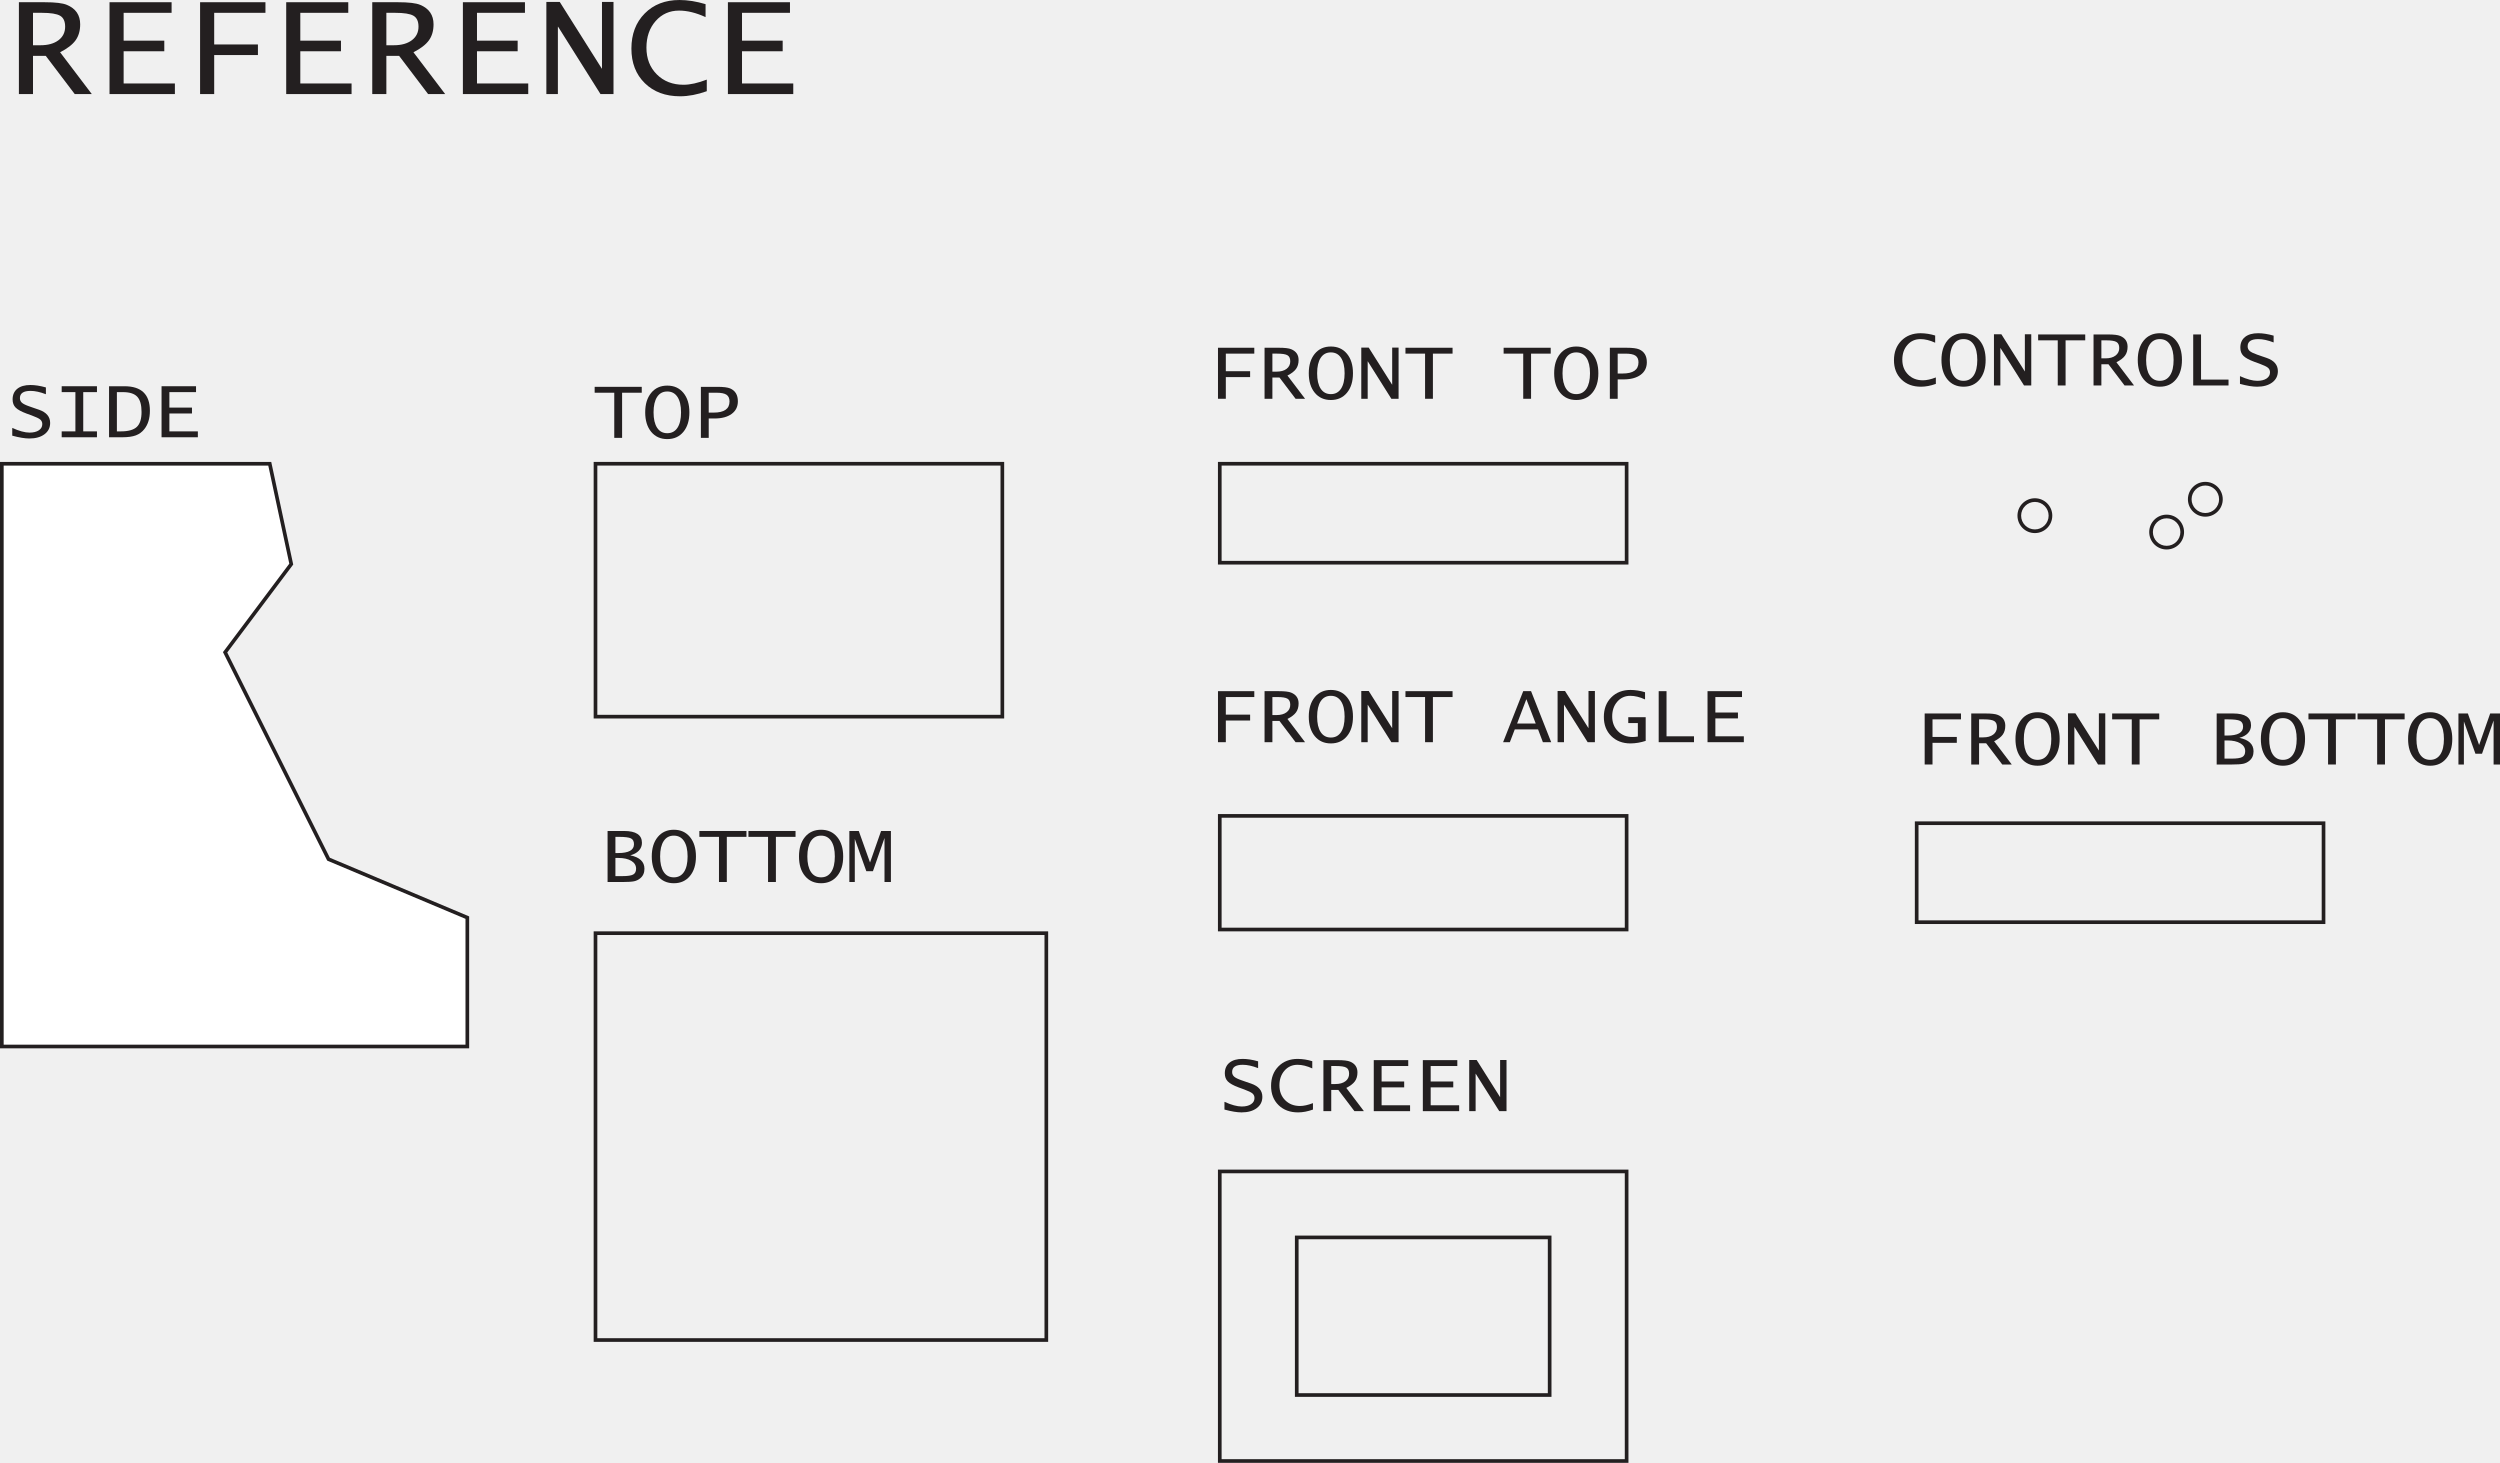
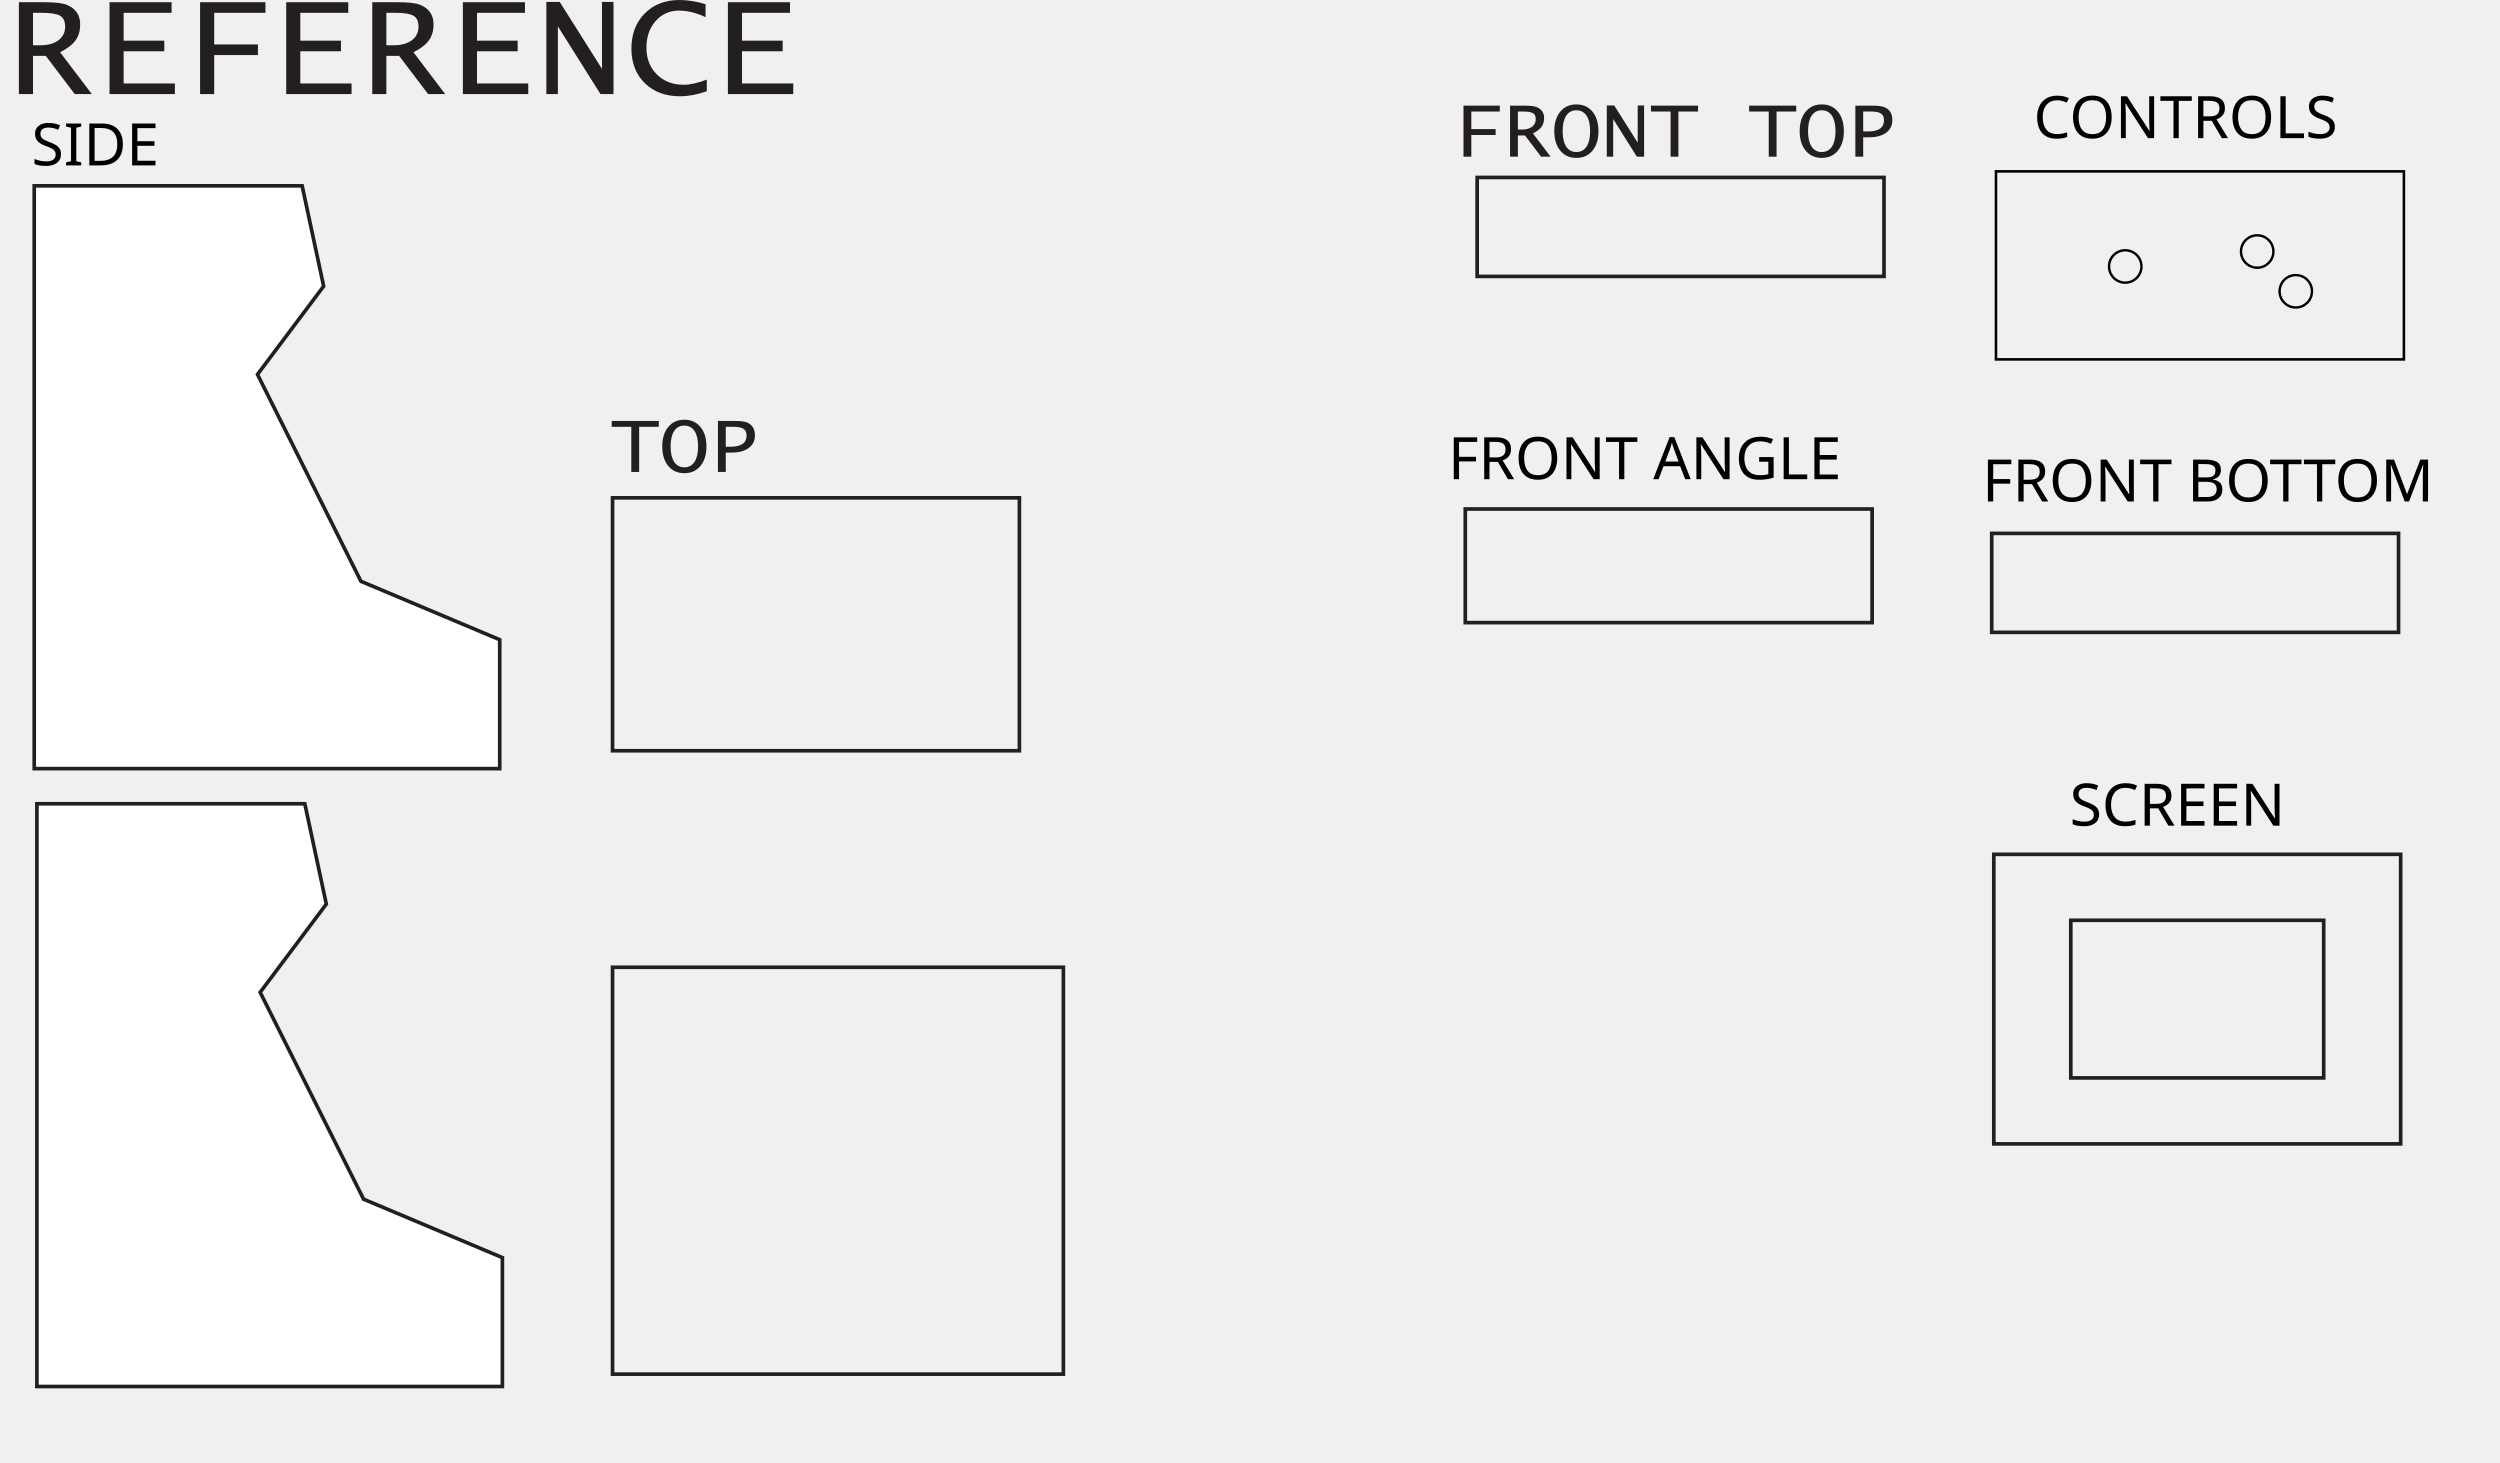
- <svg xmlns="http://www.w3.org/2000/svg" id="Layer_1" data-name="Layer 1" width="85.259in" height="49.888in" viewBox="0 0 6138.65 3591.924">
-   <g>
-     <polygon points="4.5 1138.703 662.362 1138.689 715.17 1385.136 552.731 1601.714 806.72 2109.697 1147.5 2253.185 1147.5 2569.689 4.5 2569.703 4.5 1138.703" style="fill: #fff" />
-     <path d="M658.724,65.993l51.617,240.885L550.8,519.593l-3.337,4.45,2.488,4.975,252,504.007,1.489,2.978,3.068,1.292L1143,1178.976v309.018L9,1488.007v-1422l649.724-.014m7.276-9L0,57.007v1440l1152-.014V1173L810,1029,558,524.993,720,309,666,56.993h0Z" transform="translate(0 1077.196)" style="fill: #231f20" />
+ <svg xmlns="http://www.w3.org/2000/svg" xmlns:ns1="http://www.openswatchbook.org/uri/2009/osb" id="Layer_1" data-name="Layer 1" width="85.259in" height="49.888in" viewBox="0 0 6138.65 3591.924" version="1.1">
+   <defs id="defs3744">
+     <linearGradient id="linearGradient6102" ns1:paint="solid">
+       <stop style="stop-color:#000000;stop-opacity:1;" offset="0" id="stop6104" />
+     </linearGradient>
+     <linearGradient id="linearGradient6089" ns1:paint="solid">
+       <stop style="stop-color:#000000;stop-opacity:1;" offset="0" id="stop6091" />
+     </linearGradient>
+   </defs>
+   <g id="g3564" transform="translate(79.54173,-682.3843)">
+     <polygon points="1147.5,2253.185 1147.5,2569.689 4.5,2569.703 4.5,1138.703 4.5,1138.703 662.362,1138.689 715.17,1385.136 552.731,1601.714 806.72,2109.697 " style="fill:#ffffff" id="polygon3566" />
+     <path d="m 658.724,65.993 51.617,240.885 -159.541,212.715 -3.337,4.45 2.488,4.975 252,504.007 1.489,2.978 3.068,1.292 336.492,141.681 0,309.018 -1134,0.013 0,-1422 649.724,-0.014 m 7.276,-9 -666,0.014 0,1440 1152,-0.014 L 1152,1173 810,1029 558,524.993 720,309 666,56.993 l 0,0 z" transform="translate(0,1077.196)" style="fill:#231f20" id="path3568" />
  </g>
-   <path d="M5700.833,948.691v234h-990v-234h990m9-9h-1008v252h1008v-252h0Z" transform="translate(0 1077.196)" style="fill: #231f20" />
-   <path d="M3989.6,66V300h-990V66h990m9-9h-1008V309h1008V57h0Z" transform="translate(0 1077.196)" style="fill: #231f20" />
-   <path d="M3989.6,930.691v270h-990v-270h990m9-9h-1008v288h1008v-288h0Z" transform="translate(0 1077.196)" style="fill: #231f20" />
-   <g>
-     <path d="M112.694-125.88v16.7q-21.192-8.2-37.7-8.2-26.074,0-26.074,17.578a14.612,14.612,0,0,0,4.883,11.475Q58.69-83.985,71.874-79.4l12.3,4.3,11.719,4q27.246,9.571,27.246,32.422,0,17.383-13.916,27.783T71.971-.489q-16.211,0-41.895-6.934V-26.466q25.584,11.524,42.48,11.523,14.257,0,22.754-5.615t8.5-15.088a14.1,14.1,0,0,0-5.029-11.426q-5.031-4.2-20.752-9.961L65.136-61.72Q45.9-68.848,38.427-76.368t-7.471-20.02q0-16.894,11.475-26.172t32.275-9.277Q91.6-131.837,112.694-125.88Z" transform="translate(0 1077.196)" style="fill: #231f20" />
-     <path d="M151.464-3.517V-17.97h33.691v-96.387H151.464V-128.81h86.621v14.453H204.393V-17.97h33.691V-3.517H151.464Z" transform="translate(0 1077.196)" style="fill: #231f20" />
-     <path d="M267.772-3.517V-128.81h37.793q62.5,0,62.5,60.156,0,27.832-13.574,45.02A47.133,47.133,0,0,1,333.544-8.155q-12.451,4.639-33.154,4.639H267.772ZM287.011-17.97h9.668q27.539,0,39.209-10.937t11.67-36.719q0-26.171-10.547-37.451t-35.156-11.279H287.011V-17.97Z" transform="translate(0 1077.196)" style="fill: #231f20" />
-     <path d="M396.679-3.517V-128.81h84.668v14.453h-65.43v37.988h55.469v14.453H415.917V-17.97h69.922V-3.517h-89.16Z" transform="translate(0 1077.196)" style="fill: #231f20" />
+   <path d="m 5885.035,1314.198 0,234 -990,0 0,-234 990,0 m 9,-9 -1008,0 0,252 1008,0 0,-252 0,0 z" style="fill:#231f20" id="path3570" />
+   <path d="m 4592.443,1254.334 0,270 -990,0 0,-270 990,0 m 9,-9 -1008,0 0,288 1008,0 0,-288 0,0 z" style="fill:#231f20" id="path3574" />
+   <g id="g3600" transform="translate(41.86407,83.72814)">
+     <path d="m 1508.3,-2.05 0,-110.84 -48.145,0 0,-14.453 115.625,0 0,14.453 -48.242,0 0,110.84 -19.238,0 z" transform="translate(0,1077.196)" style="fill:#231f20" id="path3602" />
+     <path d="m 1584.275,-64.745 q 0,-29.979 14.71,-47.8 14.71,-17.821 39.538,-17.822 24.828,0 39.537,17.822 14.709,17.822 14.711,47.8 0,30.079 -14.711,47.9 -14.711,17.821 -39.537,17.823 -24.829,0 -39.538,-17.822 -14.709,-17.822 -14.71,-47.901 z m 20.508,0 q 0,24.609 8.74,37.939 8.74,13.33 24.951,13.33 16.208,0 25,-13.33 8.792,-13.33 8.789,-37.939 0,-24.511 -8.789,-37.842 -8.789,-13.331 -25,-13.33 -16.211,0 -24.951,13.33 -8.74,13.33 -8.74,37.842 z" transform="translate(0,1077.196)" style="fill:#231f20" id="path3604" />
+     <path d="m 1720.993,-2.05 0,-125.293 40.767,0 q 21.8,0 31.088,3.906 18.967,8.2 18.966,31.641 0,19.727 -15.3,30.957 -15.3,11.23 -42.194,11.23 l -14.083,0 0,47.559 -19.238,0 z m 19.238,-62.012 12.012,0 q 39.06,0 39.063,-27.344 0,-11.522 -7.373,-16.5 -7.373,-4.978 -24.561,-4.98 l -19.141,0 0,48.828 z" transform="translate(0,1077.196)" style="fill:#231f20" id="path3606" />
  </g>
-   <g>
-     <path d="M1491.885,1088.525V963.232h40.43q43.945,0,43.945,29.1a27.072,27.072,0,0,1-7.568,19.189q-7.569,8.057-21.143,11.475,34.863,7.129,34.863,33.105,0,14.845-10.254,23.242a34.336,34.336,0,0,1-15.137,7.373q-8.5,1.808-27.344,1.807h-37.793Zm19.238-71.094h6.738q38.867,0,38.867-21.68,0-10.644-7.52-14.355t-29.1-3.711h-8.984v39.746Zm0,56.641h17.383q19.043,0,26.221-3.906t7.178-14.355q0-12.108-11.768-19.238t-31.982-7.129h-7.031v44.629Z" transform="translate(0 1077.196)" style="fill: #231f20" />
-     <path d="M1600.381,1025.83q0-29.979,14.709-47.8t39.539-17.822q24.826,0,39.537,17.822t14.711,47.8q0,30.079-14.711,47.9t-39.537,17.822q-24.829,0-39.539-17.822T1600.381,1025.83Zm20.508,0q0,24.609,8.74,37.939t24.951,13.33q16.208,0,25-13.33t8.789-37.939q0-24.511-8.789-37.842t-25-13.33q-16.211,0-24.951,13.33T1620.889,1025.83Z" transform="translate(0 1077.196)" style="fill: #231f20" />
-     <path d="M1765.42,1088.525V977.686h-48.145V963.232H1832.9v14.453h-48.242v110.84H1765.42Z" transform="translate(0 1077.196)" style="fill: #231f20" />
-     <path d="M1885.928,1088.525V977.686h-48.145V963.232h115.625v14.453h-48.242v110.84h-19.238Z" transform="translate(0 1077.196)" style="fill: #231f20" />
-     <path d="M1961.9,1025.83q0-29.979,14.709-47.8t39.539-17.822q24.826,0,39.537,17.822t14.711,47.8q0,30.079-14.711,47.9t-39.537,17.822q-24.829,0-39.539-17.822T1961.9,1025.83Zm20.508,0q0,24.609,8.74,37.939t24.951,13.33q16.208,0,25-13.33t8.789-37.939q0-24.511-8.789-37.842t-25-13.33q-16.211,0-24.951,13.33T1982.412,1025.83Z" transform="translate(0 1077.196)" style="fill: #231f20" />
-     <path d="M2085.537,1088.525V963.232h23.145l27.539,77.148h0.2l27.051-77.148h24.121v125.293h-15.723V981.006h-0.2l-28.223,81.055h-16.211l-28.125-78.809h-0.2v105.273h-13.379Z" transform="translate(0 1077.196)" style="fill: #231f20" />
+   <g id="g3650" transform="translate(602.8426,-594.4698)">
+     <path d="m 2990.711,-98.03 0,-125.293 89.16,0 0,14.453 -69.921,0 0,43.164 59.668,0 0,14.453 -59.668,0 0,53.223 -19.238,0 z" transform="translate(0,1077.196)" style="fill:#231f20" id="path3652" />
+     <path d="m 3105.067,-98.03 0,-125.293 35.059,0 q 21.875,0 30.371,3.613 18.164,7.521 18.164,26.563 0,13.087 -6.307,21.826 -6.307,8.739 -21.084,16.26 l 43.257,57.031 -23.288,0 -39.551,-52.148 -17.388,0 0,52.148 -19.238,0 z m 19.238,-66.6 10.156,0 q 15.527,0 24.609,-6.852 a 21.963,21.963 0 0 0 9.082,-18.5 q 0,-10.862 -6.836,-14.876 -6.836,-4.014 -25.2,-4.013 l -11.816,0 0,44.238 z" transform="translate(0,1077.196)" style="fill:#231f20" id="path3654" />
+     <path d="m 3213.66,-160.726 q 0,-29.979 14.709,-47.8 14.709,-17.821 39.539,-17.822 24.826,0 39.537,17.822 14.711,17.822 14.711,47.8 0,30.079 -14.711,47.9 -14.711,17.821 -39.537,17.826 -24.829,0 -39.539,-17.822 -14.71,-17.822 -14.709,-47.904 z m 20.508,0 q 0,24.609 8.74,37.939 8.74,13.33 24.951,13.33 16.21,0 25,-13.33 8.79,-13.33 8.789,-37.939 0,-24.511 -8.789,-37.842 -8.789,-13.331 -25,-13.33 -16.211,0 -24.951,13.33 -8.74,13.33 -8.74,37.842 z" transform="translate(0,1077.196)" style="fill:#231f20" id="path3656" />
+     <path d="m 3342.567,-98.03 0,-125.684 18.257,0 57.427,91.035 0.2,0 0,-91.035 15.723,0 0,125.684 -17.774,0 -57.815,-91.878 -0.293,0 0,91.878 -15.723,0 z" transform="translate(0,1077.196)" style="fill:#231f20" id="path3658" />
+     <path d="m 3499.207,-98.03 0,-110.84 -48.145,0 0,-14.453 115.625,0 0,14.453 -48.242,0 0,110.84 -19.238,0 z" transform="translate(0,1077.196)" style="fill:#231f20" id="path3660" />
+     <path d="m 3740.223,-98.03 0,-110.84 -48.145,0 0,-14.453 115.622,0 0,14.453 -48.242,0 0,110.84 -19.238,0 z" transform="translate(0,1077.196)" style="fill:#231f20" id="path3662" />
+     <path d="m 3816.2,-160.726 q 0,-29.979 14.709,-47.8 14.709,-17.821 39.539,-17.822 24.826,0 39.537,17.822 14.711,17.822 14.711,47.8 0,30.079 -14.711,47.9 -14.711,17.821 -39.537,17.826 -24.829,0 -39.539,-17.822 -14.71,-17.822 -14.709,-47.904 z m 20.508,0 q 0,24.609 8.74,37.939 8.74,13.33 24.951,13.33 16.21,0 25,-13.33 8.79,-13.33 8.789,-37.939 0,-24.511 -8.789,-37.842 -8.789,-13.331 -25,-13.33 -16.211,0 -24.951,13.33 -8.74,13.33 -8.741,37.842 z" transform="translate(0,1077.196)" style="fill:#231f20" id="path3664" />
+     <path d="m 3952.918,-98.03 0,-125.293 40.767,0 q 21.8,0 31.089,3.906 18.965,8.2 18.965,31.641 0,19.727 -15.3,30.957 -15.3,11.23 -42.2,11.23 l -14.082,0 0,47.559 -19.238,0 z m 19.238,-62.012 12.012,0 q 39.062,0 39.063,-27.344 0,-11.522 -7.373,-16.5 -7.373,-4.978 -24.561,-4.98 l -19.141,0 0,48.828 z" transform="translate(0,1077.196)" style="fill:#231f20" id="path3666" />
  </g>
-   <g>
-     <path d="M1508.3-2.05V-112.89h-48.145v-14.453h115.625v14.453h-48.242V-2.05H1508.3Z" transform="translate(0 1077.196)" style="fill: #231f20" />
-     <path d="M1584.275-64.745q0-29.979,14.71-47.8t39.538-17.822q24.828,0,39.537,17.822t14.711,47.8q0,30.079-14.711,47.9T1638.523,0.978q-24.829,0-39.538-17.822T1584.275-64.745Zm20.508,0q0,24.609,8.74,37.939t24.951,13.33q16.208,0,25-13.33t8.789-37.939q0-24.511-8.789-37.842t-25-13.33q-16.211,0-24.951,13.33T1604.783-64.745Z" transform="translate(0 1077.196)" style="fill: #231f20" />
-     <path d="M1720.993-2.05V-127.343h40.767q21.8,0,31.088,3.906,18.967,8.2,18.966,31.641,0,19.727-15.3,30.957t-42.194,11.23h-14.083V-2.05h-19.238Zm19.238-62.012h12.012q39.06,0,39.063-27.344,0-11.522-7.373-16.5t-24.561-4.98h-19.141v48.828Z" transform="translate(0 1077.196)" style="fill: #231f20" />
+   <g id="g3704">
+     <path d="M46.405-846.22v-225.527h63.105q39.374,0,54.668,6.5,32.7,13.538,32.7,47.813,0,23.558-11.352,39.287T147.57-948.876L225.433-846.22H183.514l-71.191-93.867H81.034v93.867H46.405ZM81.034-966.1H99.315q27.949,0,44.3-12.332t16.348-33.3q0-19.553-12.3-26.776t-45.352-7.224H81.034V-966.1Z" transform="translate(0 1077.196)" style="fill: #231f20" id="path3706" />
+     <path d="M268.944-846.22v-225.527h152.4v26.016H303.573v68.379h99.844v26.016H303.573v79.1H429.432v26.016H268.944Z" transform="translate(0 1077.196)" style="fill: #231f20" id="path3708" />
+     <path d="M491.307-846.22v-225.527H651.8v26.016H525.936v77.7h107.4v26.016h-107.4v95.8H491.307Z" transform="translate(0 1077.196)" style="fill: #231f20" id="path3710" />
+     <path d="M702.772-846.22v-225.527h152.4v26.016H737.4v68.379h99.843v26.016H737.4v79.1H863.26v26.016H702.772Z" transform="translate(0 1077.196)" style="fill: #231f20" id="path3712" />
+     <path d="M914.061-846.22v-225.527h63.105q39.374,0,54.668,6.5,32.7,13.538,32.7,47.813,0,23.558-11.352,39.287t-37.952,29.268l77.862,102.656H1051.17l-71.191-93.867H948.69v93.867H914.061ZM948.69-966.1h18.281q27.949,0,44.3-12.332t16.348-33.3q0-19.553-12.3-26.776t-45.352-7.224H948.69V-966.1Z" transform="translate(0 1077.196)" style="fill: #231f20" id="path3714" />
+     <path d="M1136.6-846.22v-225.527H1289v26.016H1171.229v68.379h99.844v26.016h-99.844v79.1h125.859v26.016H1136.6Z" transform="translate(0 1077.196)" style="fill: #231f20" id="path3716" />
+     <path d="M1341.561-846.22v-226.23h32.863l103.367,163.864h0.352V-1072.45h28.3v226.23h-31.986L1370.389-1011.6h-0.527v165.38h-28.3Z" transform="translate(0 1077.196)" style="fill: #231f20" id="path3718" />
+     <path d="M1735.487-853.251q-34.8,12.479-65.566,12.48-53.789,0-86.66-32.256t-32.871-84.814q0-53.262,32.7-86.309t85.43-33.047q29.881,0,63.984,10.2v31.816q-34.8-15.993-65.039-16-34.982,0-57.568,25.664T1587.3-960.126q0,40.078,25.488,65.566t65.566,25.488q24.258,0,57.129-12.656v28.477Z" transform="translate(0 1077.196)" style="fill: #231f20" id="path3720" />
+     <path d="M1787.342-846.22v-225.527h152.4v26.016H1821.971v68.379h99.844v26.016h-99.844v79.1H1947.83v26.016H1787.342Z" transform="translate(0 1077.196)" style="fill: #231f20" id="path3722" />
  </g>
-   <g>
-     <path d="M4753.4-134.583q-19.336,6.933-36.426,6.934-29.883,0-48.145-17.92t-18.262-47.119q0-29.59,18.164-47.949T4716.192-259a124.432,124.432,0,0,1,35.547,5.664v17.676q-19.336-8.886-36.133-8.887-19.434,0-31.982,14.258t-12.549,36.328q0,22.266,14.16,36.426t36.426,14.16q13.477,0,31.738-7.031v15.82Z" transform="translate(0 1077.196)" style="fill: #231f20" />
-     <path d="M4767.168-193.372q0-29.979,14.709-47.8T4821.416-259q24.826,0,39.537,17.822t14.711,47.8q0,30.079-14.711,47.9t-39.537,17.822q-24.829,0-39.539-17.822T4767.168-193.372Zm20.508,0q0,24.609,8.74,37.939t24.951,13.33q16.21,0,25-13.33t8.789-37.939q0-24.511-8.789-37.842t-25-13.33q-16.211,0-24.951,13.33T4787.676-193.372Z" transform="translate(0 1077.196)" style="fill: #231f20" />
-     <path d="M4896.075-130.677V-256.36h18.258l57.426,91.035h0.2V-256.36h15.723v125.684h-17.771l-57.815-91.878H4911.8v91.878h-15.723Z" transform="translate(0 1077.196)" style="fill: #231f20" />
-     <path d="M5052.715-130.677v-110.84h-48.145V-255.97H5120.2v14.453h-48.242v110.84h-19.238Z" transform="translate(0 1077.196)" style="fill: #231f20" />
-     <path d="M5140.606-130.677V-255.97h35.059q21.875,0,30.371,3.613,18.164,7.521,18.164,26.563,0,13.087-6.307,21.826t-21.084,16.26l43.257,57.031h-23.288l-39.551-52.148h-17.383v52.148h-19.238Zm19.238-66.6H5170q15.527,0,24.609-6.852a21.963,21.963,0,0,0,9.082-18.5q0-10.862-6.836-14.876t-25.2-4.013h-11.816v44.238Z" transform="translate(0 1077.196)" style="fill: #231f20" />
-     <path d="M5249.2-193.372q0-29.979,14.709-47.8T5303.448-259q24.826,0,39.537,17.822t14.711,47.8q0,30.079-14.711,47.9t-39.537,17.822q-24.829,0-39.539-17.822T5249.2-193.372Zm20.508,0q0,24.609,8.74,37.939T5303.4-142.1q16.21,0,25-13.33t8.789-37.939q0-24.511-8.789-37.842t-25-13.33q-16.211,0-24.951,13.33T5269.707-193.372Z" transform="translate(0 1077.196)" style="fill: #231f20" />
-     <path d="M5385.332-130.677V-255.97h19.238v110.84h67.48v14.453h-86.719Z" transform="translate(0 1077.196)" style="fill: #231f20" />
-     <path d="M5582.793-253.04v16.7q-21.192-8.2-37.7-8.2-26.074,0-26.074,17.578a14.613,14.613,0,0,0,4.883,11.475q4.882,4.346,18.066,8.936l12.3,4.3,11.719,4q27.246,9.571,27.246,32.422,0,17.383-13.916,27.783t-37.256,10.4q-16.211,0-41.895-6.934v-19.043q25.585,11.524,42.48,11.523,14.257,0,22.754-5.615t8.5-15.088a14.1,14.1,0,0,0-5.029-11.426q-5.03-4.2-20.752-9.961l-12.891-4.687q-19.239-7.128-26.709-14.648t-7.471-20.02q0-16.894,11.475-26.172T5544.8-259Q5561.7-259,5582.793-253.04Z" transform="translate(0 1077.196)" style="fill: #231f20" />
+   <path d="m 2498.576,1226.924 0,612 -990,0 0,-612 990,0 m 9,-9 -1008,0 0,630 1008,0 0,-630 0,0 z" style="fill:#231f20" id="path3724" />
+   <path d="m 2606.576,2379.615 0,990 -1098,0 0,-990 1098,0 m 9,-9 -1116,0 0,1008 1116,0 0,-1008 0,0 z" style="fill:#231f20" id="path3726" />
+   <path d="m 5890.229,2102.252 0,702 -990,0 0,-702 990,0 m 9,-9 -1008,0 0,720 1008,0 0,-720 0,0 z" style="fill:#231f20" id="path3738" />
+   <path d="m 5701.229,2264.252 0,378 -612,0 0,-378 612,0 m 9,-9 -630,0 0,396 630,0 0,-396 0,0 z" style="fill:#231f20" id="path3740" />
+   <g id="g3564-3" transform="translate(86.07722,834.8624)">
+     <polygon points="662.362,1138.689 715.17,1385.136 552.731,1601.714 806.72,2109.697 1147.5,2253.185 1147.5,2569.689 4.5,2569.703 4.5,1138.703 4.5,1138.703 " style="fill:#ffffff" id="polygon3566-9" />
+     <path d="m 658.724,65.993 51.617,240.885 -159.541,212.715 -3.337,4.45 2.488,4.975 252,504.007 1.489,2.978 3.068,1.292 336.492,141.681 0,309.018 -1134,0.013 0,-1422 649.724,-0.014 m 7.276,-9 -666,0.014 0,1440 1152,-0.014 L 1152,1173 810,1029 558,524.993 720,309 666,56.993 l 0,0 z" transform="translate(0,1077.196)" style="fill:#231f20" id="path3568-5" />
  </g>
-   <g>
-     <path d="M4725.954,800V674.706h89.16v14.453h-69.922v43.164h59.668v14.453h-59.668V800h-19.238Z" transform="translate(0 1077.196)" style="fill: #231f20" />
-     <path d="M4840.31,800V674.706h35.059q21.875,0,30.371,3.613,18.164,7.521,18.164,26.563,0,13.087-6.307,21.826t-21.085,16.26L4939.77,800h-23.288l-39.551-52.148h-17.383V800H4840.31Zm19.238-66.6H4869.7q15.527,0,24.609-6.852a21.963,21.963,0,0,0,9.082-18.5q0-10.862-6.836-14.876t-25.2-4.013h-11.816V733.4Z" transform="translate(0 1077.196)" style="fill: #231f20" />
-     <path d="M4948.9,737.3q0-29.979,14.71-47.8t39.538-17.822q24.828,0,39.537,17.822t14.711,47.8q0,30.079-14.711,47.9t-39.537,17.822q-24.829,0-39.538-17.822T4948.9,737.3Zm20.508,0q0,24.609,8.74,37.939t24.951,13.33q16.208,0,25-13.33t8.789-37.939q0-24.511-8.789-37.842t-25-13.33q-16.211,0-24.951,13.33T4969.411,737.3Z" transform="translate(0 1077.196)" style="fill: #231f20" />
-     <path d="M5077.81,800V674.315h18.257l57.427,91.035h0.2V674.315h15.723V800h-17.771l-57.815-91.878h-0.293V800H5077.81Z" transform="translate(0 1077.196)" style="fill: #231f20" />
-     <path d="M5234.45,800V689.159h-48.145V674.706h115.625v14.453h-48.242V800H5234.45Z" transform="translate(0 1077.196)" style="fill: #231f20" />
-     <path d="M5442.947,800V674.706h40.43q43.945,0,43.945,29.1A27.068,27.068,0,0,1,5519.753,723q-7.569,8.057-21.143,11.475,34.863,7.129,34.863,33.105,0,14.845-10.254,23.242a34.331,34.331,0,0,1-15.137,7.373q-8.5,1.808-27.344,1.807h-37.793Zm19.238-71.094h6.738q38.867,0,38.867-21.68,0-10.644-7.52-14.355t-29.1-3.711h-8.984v39.746Zm0,56.641h17.383q19.043,0,26.221-3.906t7.178-14.355q0-12.108-11.768-19.238t-31.982-7.129h-7.031v44.629Z" transform="translate(0 1077.196)" style="fill: #231f20" />
-     <path d="M5551.443,737.3q0-29.979,14.709-47.8t39.539-17.822q24.826,0,39.537,17.822t14.711,47.8q0,30.079-14.711,47.9t-39.537,17.822q-24.829,0-39.539-17.822T5551.443,737.3Zm20.508,0q0,24.609,8.74,37.939t24.951,13.33q16.21,0,25-13.33t8.789-37.939q0-24.511-8.789-37.842t-25-13.33q-16.211,0-24.951,13.33T5571.95,737.3Z" transform="translate(0 1077.196)" style="fill: #231f20" />
-     <path d="M5716.482,800V689.159h-48.145V674.706h115.625v14.453H5735.72V800h-19.238Z" transform="translate(0 1077.196)" style="fill: #231f20" />
-     <path d="M5836.99,800V689.159h-48.145V674.706H5904.47v14.453h-48.242V800H5836.99Z" transform="translate(0 1077.196)" style="fill: #231f20" />
-     <path d="M5912.966,737.3q0-29.979,14.709-47.8t39.539-17.822q24.826,0,39.537,17.822t14.711,47.8q0,30.079-14.711,47.9t-39.537,17.822q-24.829,0-39.539-17.822T5912.966,737.3Zm20.508,0q0,24.609,8.74,37.939t24.951,13.33q16.21,0,25-13.33t8.789-37.939q0-24.511-8.789-37.842t-25-13.33q-16.211,0-24.951,13.33T5933.474,737.3Z" transform="translate(0 1077.196)" style="fill: #231f20" />
-     <path d="M6036.6,800V674.706h23.145l27.539,77.148h0.2l27.051-77.148h24.121V800h-15.723V692.48h-0.2l-28.223,81.055H6078.3l-28.125-78.809h-0.2V800H6036.6Z" transform="translate(0 1077.196)" style="fill: #231f20" />
-   </g>
-   <g>
-     <path d="M2990.711-98.03V-223.323h89.16v14.453H3009.95v43.164h59.668v14.453H3009.95V-98.03h-19.238Z" transform="translate(0 1077.196)" style="fill: #231f20" />
-     <path d="M3105.067-98.03V-223.323h35.059q21.875,0,30.371,3.613,18.164,7.521,18.164,26.563,0,13.087-6.307,21.826t-21.084,16.26l43.257,57.031h-23.288l-39.551-52.148H3124.3V-98.03h-19.238Zm19.238-66.6h10.156q15.527,0,24.609-6.852a21.963,21.963,0,0,0,9.082-18.5q0-10.862-6.836-14.876t-25.2-4.013H3124.3v44.238Z" transform="translate(0 1077.196)" style="fill: #231f20" />
-     <path d="M3213.66-160.726q0-29.979,14.709-47.8t39.539-17.822q24.826,0,39.537,17.822t14.711,47.8q0,30.079-14.711,47.9T3267.908-95q-24.829,0-39.539-17.822T3213.66-160.726Zm20.508,0q0,24.609,8.74,37.939t24.951,13.33q16.21,0,25-13.33t8.789-37.939q0-24.511-8.789-37.842t-25-13.33q-16.211,0-24.951,13.33T3234.168-160.726Z" transform="translate(0 1077.196)" style="fill: #231f20" />
-     <path d="M3342.567-98.03V-223.714h18.257l57.427,91.035h0.2v-91.035h15.723V-98.03H3416.4l-57.815-91.878h-0.293V-98.03h-15.723Z" transform="translate(0 1077.196)" style="fill: #231f20" />
-     <path d="M3499.207-98.03V-208.87h-48.145v-14.453h115.625v14.453h-48.242V-98.03h-19.238Z" transform="translate(0 1077.196)" style="fill: #231f20" />
-     <path d="M3740.223-98.03V-208.87h-48.145v-14.453H3807.7v14.453h-48.242V-98.03h-19.238Z" transform="translate(0 1077.196)" style="fill: #231f20" />
-     <path d="M3816.2-160.726q0-29.979,14.709-47.8t39.539-17.822q24.826,0,39.537,17.822t14.711,47.8q0,30.079-14.711,47.9T3870.448-95q-24.829,0-39.539-17.822T3816.2-160.726Zm20.508,0q0,24.609,8.74,37.939t24.951,13.33q16.21,0,25-13.33t8.789-37.939q0-24.511-8.789-37.842t-25-13.33q-16.211,0-24.951,13.33T3836.707-160.726Z" transform="translate(0 1077.196)" style="fill: #231f20" />
-     <path d="M3952.918-98.03V-223.323h40.767q21.8,0,31.089,3.906,18.965,8.2,18.965,31.641,0,19.727-15.3,30.957t-42.2,11.23h-14.082V-98.03h-19.238Zm19.238-62.012h12.012q39.062,0,39.063-27.344,0-11.522-7.373-16.5t-24.561-4.98h-19.141v48.828Z" transform="translate(0 1077.196)" style="fill: #231f20" />
-   </g>
-   <g>
-     <path d="M2990.711,745.219V619.926h89.16v14.453H3009.95v43.164h59.668V692H3009.95v53.223h-19.238Z" transform="translate(0 1077.196)" style="fill: #231f20" />
-     <path d="M3105.067,745.219V619.926h35.059q21.875,0,30.371,3.613,18.164,7.521,18.164,26.563,0,13.087-6.307,21.826t-21.084,16.26l43.257,57.031h-23.288l-39.551-52.148H3124.3v52.148h-19.238Zm19.238-66.6h10.156q15.527,0,24.609-6.852a21.963,21.963,0,0,0,9.082-18.5q0-10.862-6.836-14.876t-25.2-4.013H3124.3v44.238Z" transform="translate(0 1077.196)" style="fill: #231f20" />
-     <path d="M3213.66,682.523q0-29.979,14.709-47.8t39.539-17.822q24.826,0,39.537,17.822t14.711,47.8q0,30.079-14.711,47.9t-39.537,17.822q-24.829,0-39.539-17.822T3213.66,682.523Zm20.508,0q0,24.609,8.74,37.939t24.951,13.33q16.21,0,25-13.33t8.789-37.939q0-24.511-8.789-37.842t-25-13.33q-16.211,0-24.951,13.33T3234.168,682.523Z" transform="translate(0 1077.196)" style="fill: #231f20" />
-     <path d="M3342.567,745.219V619.535h18.257l57.427,91.035h0.2V619.535h15.723V745.219H3416.4l-57.815-91.878h-0.293v91.878h-15.723Z" transform="translate(0 1077.196)" style="fill: #231f20" />
-     <path d="M3499.207,745.219V634.379h-48.145V619.926h115.625v14.453h-48.242v110.84h-19.238Z" transform="translate(0 1077.196)" style="fill: #231f20" />
-     <path d="M3690.809,745.219l49.414-125.293h19.238l49.414,125.293h-20.366l-11.828-31.348h-57.259l-12.027,31.348h-16.586Zm34.369-45.8h45.746l-22.986-59.863Z" transform="translate(0 1077.196)" style="fill: #231f20" />
-     <path d="M3824.6,745.219V619.535h18.257l57.427,91.035h0.2V619.535H3916.2V745.219h-17.771l-57.815-91.878h-0.293v91.878H3824.6Z" transform="translate(0 1077.196)" style="fill: #231f20" />
-     <path d="M4039.344,622.563v17.676q-19.336-8.886-36.133-8.887-19.434,0-31.982,14.258t-12.549,36.328q0,22.169,14.16,36.377t36.133,14.209a87.793,87.793,0,0,0,12.7-1.172V698.246h-23.535V683.793h42.773V742a122.755,122.755,0,0,1-37.207,6.25q-29.1,0-47.314-18.066t-18.213-46.973q0-29.59,18.164-47.949T4003.8,616.9A124.432,124.432,0,0,1,4039.344,622.563Z" transform="translate(0 1077.196)" style="fill: #231f20" />
-     <path d="M4072.84,745.219V619.926h19.238v110.84h67.48v14.453H4072.84Z" transform="translate(0 1077.196)" style="fill: #231f20" />
-     <path d="M4192.762,745.219V619.926h84.668v14.453H4212v37.988h55.469V686.82H4212v43.945h69.922v14.453h-89.16Z" transform="translate(0 1077.196)" style="fill: #231f20" />
-   </g>
-   <g>
-     <path d="M3089.233,1528.843v16.7q-21.192-8.2-37.7-8.2-26.074,0-26.074,17.578a14.612,14.612,0,0,0,4.883,11.475q4.882,4.348,18.066,8.936l12.3,4.3,11.719,4q27.246,9.571,27.246,32.422,0,17.385-13.916,27.783t-37.256,10.4q-16.211,0-41.895-6.934v-19.043q25.585,11.525,42.48,11.523,14.257,0,22.754-5.615t8.5-15.088a14.1,14.1,0,0,0-5.029-11.426q-5.03-4.2-20.752-9.961L3041.674,1593q-19.239-7.128-26.709-14.648t-7.471-20.02q0-16.893,11.475-26.172t32.275-9.277Q3068.138,1522.886,3089.233,1528.843Z" transform="translate(0 1077.196)" style="fill: #231f20" />
-     <path d="M3223.9,1647.3q-19.336,6.935-36.426,6.934-29.883,0-48.145-17.92t-18.262-47.119q0-29.59,18.164-47.949t47.461-18.359a124.432,124.432,0,0,1,35.547,5.664v17.676q-19.336-8.886-36.133-8.887-19.434,0-31.982,14.258t-12.549,36.328q0,22.266,14.16,36.426t36.426,14.16q13.477,0,31.738-7.031v15.82Z" transform="translate(0 1077.196)" style="fill: #231f20" />
-     <path d="M3249.584,1651.206V1525.913h35.059q21.875,0,30.371,3.613,18.164,7.521,18.164,26.563,0,13.087-6.307,21.826t-21.084,16.26l43.257,57.031h-23.288l-39.551-52.148h-17.383v52.148h-19.238Zm19.238-66.6h10.156q15.527,0,24.609-6.852a21.963,21.963,0,0,0,9.082-18.5q0-10.86-6.836-14.875t-25.2-4.014h-11.816V1584.6Z" transform="translate(0 1077.196)" style="fill: #231f20" />
-     <path d="M3373.217,1651.206V1525.913h84.668v14.453h-65.43v37.988h55.469v14.453h-55.469v43.945h69.922v14.453h-89.16Z" transform="translate(0 1077.196)" style="fill: #231f20" />
-     <path d="M3493.725,1651.206V1525.913h84.668v14.453h-65.43v37.988h55.469v14.453h-55.469v43.945h69.922v14.453h-89.16Z" transform="translate(0 1077.196)" style="fill: #231f20" />
-     <path d="M3607.592,1651.206V1525.523h18.257l57.427,91.035h0.2v-91.035h15.723v125.684h-17.771l-57.815-91.877h-0.293v91.877h-15.723Z" transform="translate(0 1077.196)" style="fill: #231f20" />
-   </g>
-   <g>
-     <path d="M46.405-846.22v-225.527h63.105q39.374,0,54.668,6.5,32.7,13.538,32.7,47.813,0,23.558-11.352,39.287T147.57-948.876L225.433-846.22H183.514l-71.191-93.867H81.034v93.867H46.405ZM81.034-966.1H99.315q27.949,0,44.3-12.332t16.348-33.3q0-19.553-12.3-26.776t-45.352-7.224H81.034V-966.1Z" transform="translate(0 1077.196)" style="fill: #231f20" />
-     <path d="M268.944-846.22v-225.527h152.4v26.016H303.573v68.379h99.844v26.016H303.573v79.1H429.432v26.016H268.944Z" transform="translate(0 1077.196)" style="fill: #231f20" />
-     <path d="M491.307-846.22v-225.527H651.8v26.016H525.936v77.7h107.4v26.016h-107.4v95.8H491.307Z" transform="translate(0 1077.196)" style="fill: #231f20" />
-     <path d="M702.772-846.22v-225.527h152.4v26.016H737.4v68.379h99.843v26.016H737.4v79.1H863.26v26.016H702.772Z" transform="translate(0 1077.196)" style="fill: #231f20" />
-     <path d="M914.061-846.22v-225.527h63.105q39.374,0,54.668,6.5,32.7,13.538,32.7,47.813,0,23.558-11.352,39.287t-37.952,29.268l77.862,102.656H1051.17l-71.191-93.867H948.69v93.867H914.061ZM948.69-966.1h18.281q27.949,0,44.3-12.332t16.348-33.3q0-19.553-12.3-26.776t-45.352-7.224H948.69V-966.1Z" transform="translate(0 1077.196)" style="fill: #231f20" />
-     <path d="M1136.6-846.22v-225.527H1289v26.016H1171.229v68.379h99.844v26.016h-99.844v79.1h125.859v26.016H1136.6Z" transform="translate(0 1077.196)" style="fill: #231f20" />
-     <path d="M1341.561-846.22v-226.23h32.863l103.367,163.864h0.352V-1072.45h28.3v226.23h-31.986L1370.389-1011.6h-0.527v165.38h-28.3Z" transform="translate(0 1077.196)" style="fill: #231f20" />
-     <path d="M1735.487-853.251q-34.8,12.479-65.566,12.48-53.789,0-86.66-32.256t-32.871-84.814q0-53.262,32.7-86.309t85.43-33.047q29.881,0,63.984,10.2v31.816q-34.8-15.993-65.039-16-34.982,0-57.568,25.664T1587.3-960.126q0,40.078,25.488,65.566t65.566,25.488q24.258,0,57.129-12.656v28.477Z" transform="translate(0 1077.196)" style="fill: #231f20" />
-     <path d="M1787.342-846.22v-225.527h152.4v26.016H1821.971v68.379h99.844v26.016h-99.844v79.1H1947.83v26.016H1787.342Z" transform="translate(0 1077.196)" style="fill: #231f20" />
-   </g>
-   <path d="M2456.712,66V678h-990V66h990m9-9h-1008V687h1008V57h0Z" transform="translate(0 1077.196)" style="fill: #231f20" />
-   <path d="M2564.712,1218.691v990h-1098v-990h1098m9-9h-1116v1008h1116v-1008h0Z" transform="translate(0 1077.196)" style="fill: #231f20" />
-   <g>
-     <g>
-       <path d="M5320.1,195.5a33.768,33.768,0,1,1-33.768,33.768A33.806,33.806,0,0,1,5320.1,195.5m0-9a42.768,42.768,0,1,0,42.768,42.768A42.768,42.768,0,0,0,5320.1,186.5h0Z" transform="translate(0 1077.196)" style="fill: #231f20" />
-       <path d="M5415.106,114.964a33.768,33.768,0,1,1-33.768,33.768,33.806,33.806,0,0,1,33.768-33.768m0-9a42.768,42.768,0,1,0,42.768,42.768,42.768,42.768,0,0,0-42.768-42.768h0Z" transform="translate(0 1077.196)" style="fill: #231f20" />
-     </g>
-     <path d="M4996.561,155.232A33.768,33.768,0,1,1,4962.792,189a33.806,33.806,0,0,1,33.768-33.768m0-9A42.768,42.768,0,1,0,5039.328,189a42.768,42.768,0,0,0-42.768-42.768h0Z" transform="translate(0 1077.196)" style="fill: #231f20" />
-   </g>
-   <path d="M3989.6,1803.728v702h-990v-702h990m9-9h-1008v720h1008v-720h0Z" transform="translate(0 1077.196)" style="fill: #231f20" />
-   <path d="M3800.6,1965.728v378h-612v-378h612m9-9h-630v396h630v-396h0Z" transform="translate(0 1077.196)" style="fill: #231f20" />
+   <flowRoot xml:space="preserve" id="flowRoot3769" style="fill:black;stroke:none;stroke-opacity:1;stroke-width:1px;stroke-linejoin:miter;stroke-linecap:butt;fill-opacity:1;font-family:sans-serif;font-style:normal;font-weight:normal;font-size:12.5px;line-height:125%;letter-spacing:0px;word-spacing:0px">
+     <flowRegion id="flowRegion3771">
+       <rect id="rect3773" width="104.66" height="83.728" x="1904.815" y="2606.038" />
+     </flowRegion>
+     <flowPara id="flowPara3775" />
+   </flowRoot>
+   <flowRoot xml:space="preserve" id="flowRoot3777" style="fill:black;stroke:none;stroke-opacity:1;stroke-width:1px;stroke-linejoin:miter;stroke-linecap:butt;fill-opacity:1;font-family:sans-serif;font-style:normal;font-weight:normal;font-size:12.5px;line-height:125%;letter-spacing:0px;word-spacing:0px">
+     <flowRegion id="flowRegion3779">
+       <rect id="rect3781" width="1229.757" height="214.553" x="1899.582" y="2569.407" />
+     </flowRegion>
+     <flowPara id="flowPara3783" />
+   </flowRoot>
+   <text xml:space="preserve" style="font-style:normal;font-weight:normal;font-size:10px;line-height:125%;font-family:sans-serif;letter-spacing:0px;word-spacing:0px;fill:#000000;fill-opacity:1;stroke:none;stroke-width:1px;stroke-linecap:butt;stroke-linejoin:miter;stroke-opacity:1" x="1624.326" y="2122.502" id="text3785">
+     <tspan id="tspan3787" x="1624.326" y="2122.502" />
+   </text>
+   <flowRoot xml:space="preserve" id="flowRoot3789" style="font-style:normal;font-weight:normal;font-size:35px;line-height:125%;font-family:sans-serif;letter-spacing:0px;word-spacing:0px;fill:#000000;fill-opacity:1;stroke:none;stroke-width:1px;stroke-linecap:butt;stroke-linejoin:miter;stroke-opacity:1" transform="matrix(0.8000002,0,0,0.8000002,58.6097,129.7722)">
+     <flowRegion id="flowRegion3791">
+       <rect id="rect3793" width="1376.281" height="240.718" x="1779.222" y="2506.61" />
+     </flowRegion>
+     <flowPara id="flowPara3795" style="font-size:180px">BOTTOM</flowPara>
+   </flowRoot>
+   <text xml:space="preserve" style="font-style:normal;font-weight:normal;font-size:28px;line-height:125%;font-family:sans-serif;letter-spacing:0px;word-spacing:0px;fill:#000000;fill-opacity:1;stroke:none;stroke-width:1px;stroke-linecap:butt;stroke-linejoin:miter;stroke-opacity:1" x="77.449" y="406.075" id="text3797">
+     <tspan id="tspan3799" x="77.449" y="406.075" style="font-size:144px">SIDE</tspan>
+   </text>
+   <text xml:space="preserve" style="font-style:normal;font-weight:normal;font-size:28px;line-height:125%;font-family:sans-serif;letter-spacing:0px;word-spacing:0px;fill:#000000;fill-opacity:1;stroke:none;stroke-width:1px;stroke-linecap:butt;stroke-linejoin:miter;stroke-opacity:1" x="3555.722" y="1176.582" id="text3801">
+     <tspan id="tspan3803" x="3555.722" y="1176.582" style="font-size:144px">FRONT ANGLE</tspan>
+   </text>
+   <text xml:space="preserve" style="font-style:normal;font-weight:normal;font-size:28px;line-height:125%;font-family:sans-serif;letter-spacing:0px;word-spacing:0px;fill:#000000;fill-opacity:1;stroke:none;stroke-width:1px;stroke-linecap:butt;stroke-linejoin:miter;stroke-opacity:1" x="5082.027" y="2027.345" id="text3805">
+     <tspan id="tspan3807" x="5082.027" y="2027.345" style="font-size:144px">SCREEN</tspan>
+   </text>
+   <text xml:space="preserve" style="font-style:normal;font-weight:normal;font-size:28px;line-height:125%;font-family:sans-serif;letter-spacing:0px;word-spacing:0px;opacity:1;fill:#000000;fill-opacity:1;stroke:none;stroke-width:1px;stroke-linecap:butt;stroke-linejoin:miter;stroke-opacity:1" x="4993.309" y="339.138" id="text3809">
+     <tspan id="tspan3811" x="4993.309" y="339.138" style="font-size:144px">CONTROLS</tspan>
+   </text>
+   <text xml:space="preserve" style="font-style:normal;font-weight:normal;font-size:28px;line-height:125%;font-family:sans-serif;letter-spacing:0px;word-spacing:0px;fill:#000000;fill-opacity:1;stroke:none;stroke-width:1px;stroke-linecap:butt;stroke-linejoin:miter;stroke-opacity:1" x="4867.296" y="1231.303" id="text3813">
+     <tspan id="tspan3815" x="4867.296" y="1231.303" style="font-size:144px">FRONT BOTTOM</tspan>
+   </text>
+   <path d="m 4621.612,440.21 0,234 -990,0 0,-234 990,0 m 9,-9 -1008,0 0,252 1008,0 0,-252 0,0 z" style="fill:#231f20" id="path3572-2" />
+   <g id="layer1" />
+   <rect style="opacity:1;fill:none;fill-opacity:1;fill-rule:nonzero;stroke:#000000;stroke-width:6.347;stroke-miterlimit:4;stroke-dasharray:none;stroke-opacity:1" id="rect6658" width="1001.653" height="461.653" x="4901.039" y="420.791" />
+   <circle style="opacity:1;fill:none;fill-opacity:1;fill-rule:nonzero;stroke:#000000;stroke-width:5.964;stroke-miterlimit:4;stroke-dasharray:none;stroke-opacity:1" id="path6660" cx="5218.468" cy="654.299" r="39.786" />
+   <circle style="opacity:1;fill:none;fill-opacity:1;fill-rule:nonzero;stroke:#000000;stroke-width:5.964;stroke-miterlimit:4;stroke-dasharray:none;stroke-opacity:1" id="path6660-5" cx="5542.477" cy="617.575" r="39.786" />
+   <circle style="opacity:1;fill:none;fill-opacity:1;fill-rule:nonzero;stroke:#000000;stroke-width:5.964;stroke-miterlimit:4;stroke-dasharray:none;stroke-opacity:1" id="path6660-2" cx="5637.204" cy="715.263" r="39.786" />
</svg>
